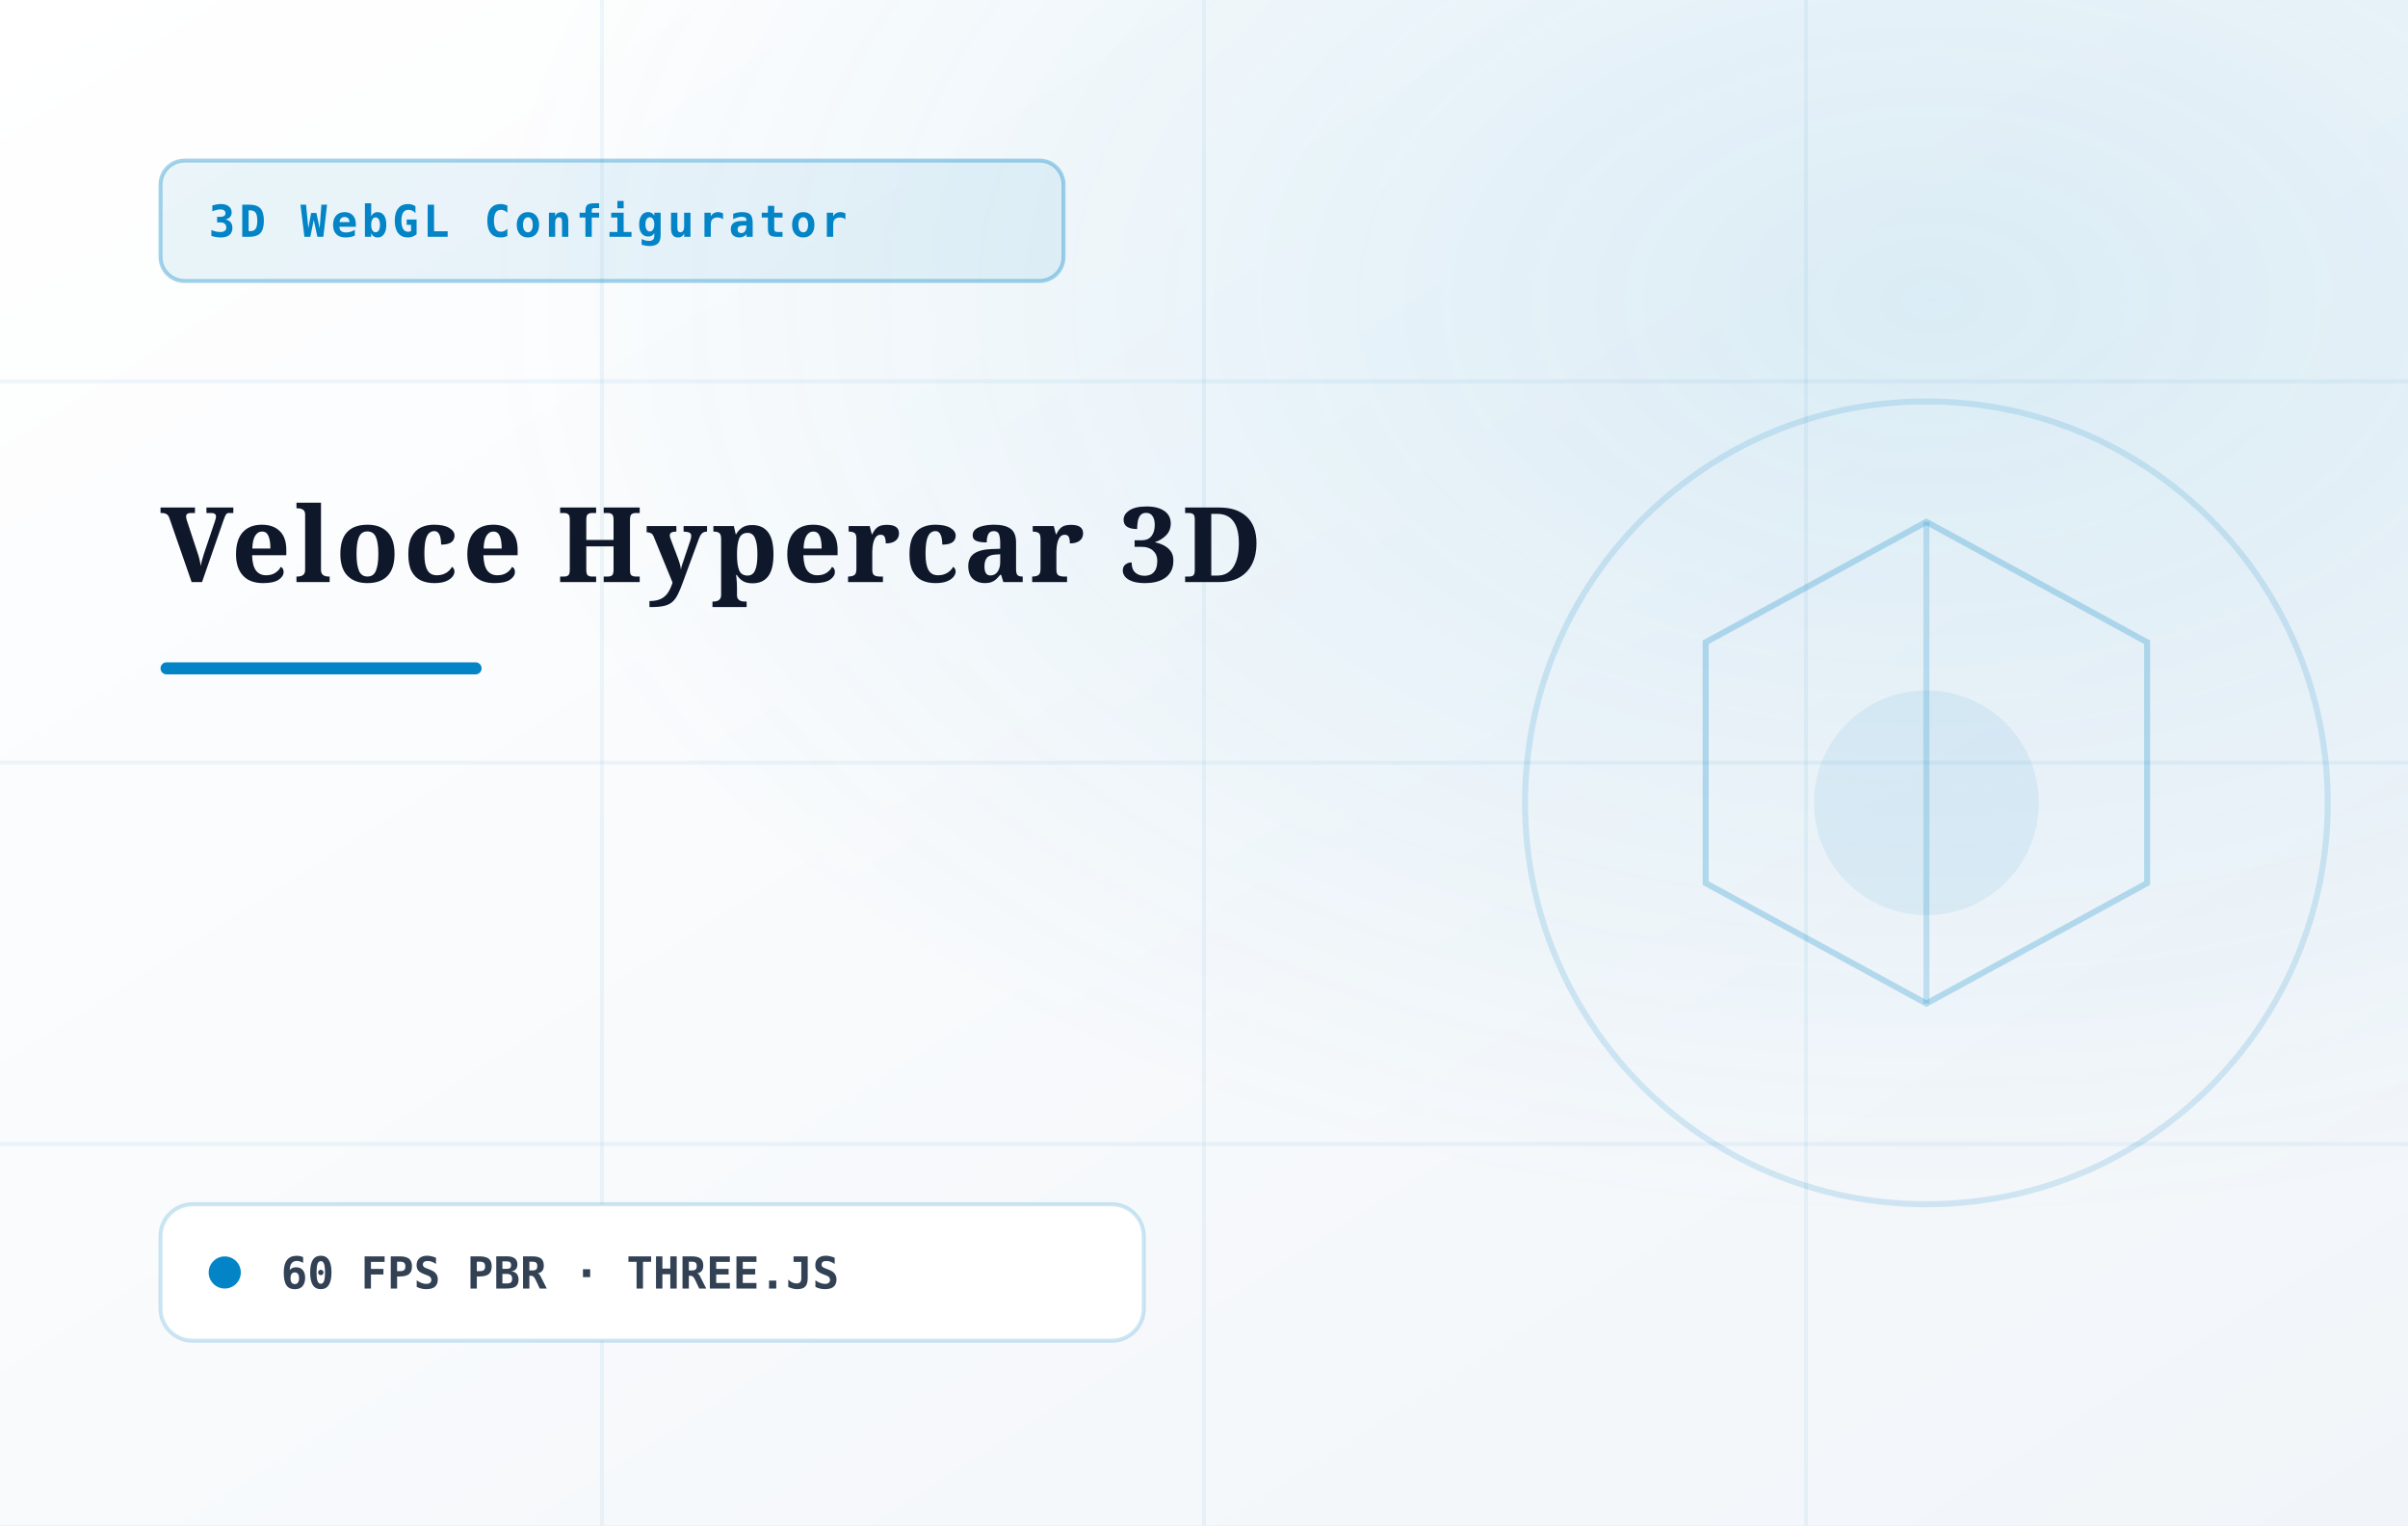
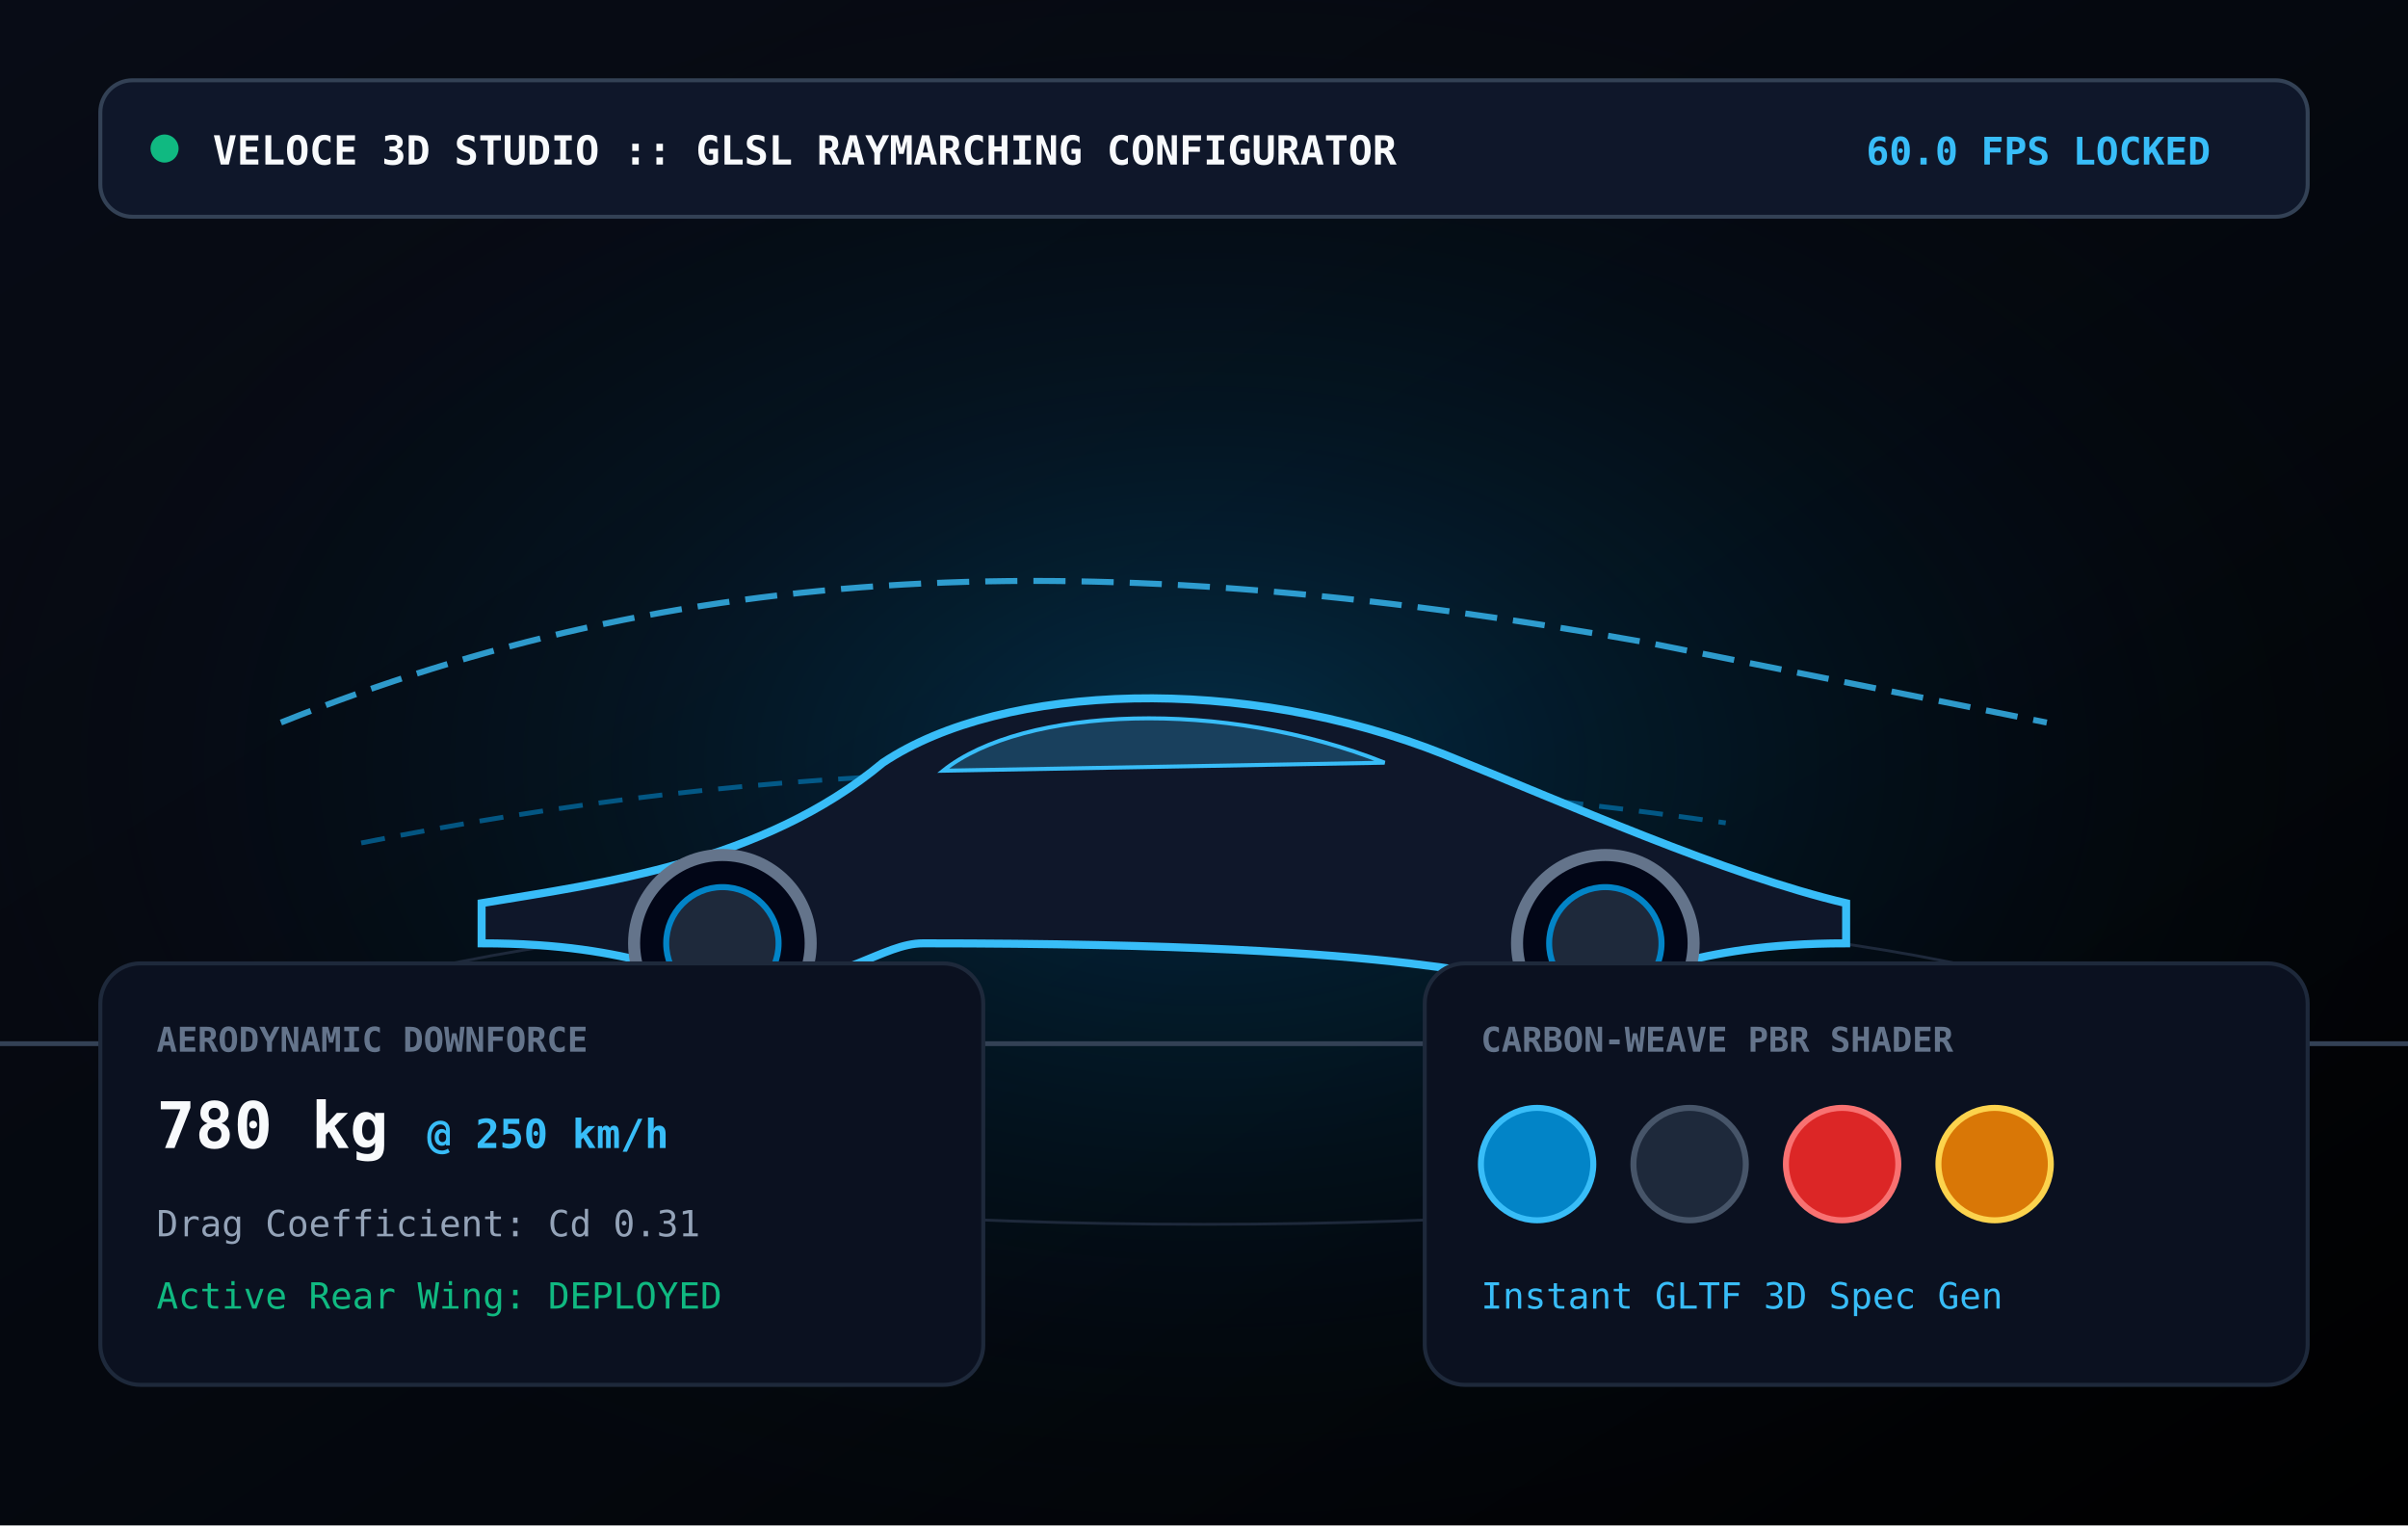
<svg xmlns="http://www.w3.org/2000/svg" viewBox="0 0 600 380" width="600" height="380">
  <defs>
-     <linearGradient id="bg_project9" x1="0%" y1="0%" x2="100%" y2="100%">
-       <stop offset="0%" stop-color="#FFFFFF" />
-       <stop offset="100%" stop-color="#F1F5F9" />
+     <linearGradient id="bg9" x1="0%" y1="0%" x2="100%" y2="100%">
+       <stop offset="0%" stop-color="#080C16" />
+       <stop offset="60%" stop-color="#04070D" />
+       <stop offset="100%" stop-color="#000000" />
    </linearGradient>
-     <radialGradient id="glow_project9" cx="80%" cy="20%" r="60%">
-       <stop offset="0%" stop-color="#0284C7" stop-opacity="0.12" />
-       <stop offset="100%" stop-color="#0284C7" stop-opacity="0" />
+     <radialGradient id="aeroGlow" cx="50%" cy="50%" r="55%">
+       <stop offset="0%" stop-color="#0284C7" stop-opacity="0.3" />
+       <stop offset="100%" stop-color="#000000" stop-opacity="0" />
    </radialGradient>
  </defs>
-   <rect width="600" height="380" fill="url(#bg_project9)" />
-   <rect width="600" height="380" fill="url(#glow_project9)" />
-   <g stroke="rgba(2,132,199,0.06)" stroke-width="1">
-     <line x1="0" y1="95" x2="600" y2="95" />
-     <line x1="0" y1="190" x2="600" y2="190" />
-     <line x1="0" y1="285" x2="600" y2="285" />
-     <line x1="150" y1="0" x2="150" y2="380" />
-     <line x1="300" y1="0" x2="300" y2="380" />
-     <line x1="450" y1="0" x2="450" y2="380" />
+   <rect width="600" height="380" fill="url(#bg9)" />
+   <rect width="600" height="380" fill="url(#aeroGlow)" />
+   <g stroke="#1E293B" stroke-width="0.7">
+     <line x1="0" y1="260" x2="600" y2="260" stroke="#334155" stroke-width="1.2" />
+     <ellipse cx="300" cy="265" rx="240" ry="40" fill="none" stroke="#1E293B" />
  </g>
-   <rect x="40" y="40" width="225" height="30" rx="6" fill="rgba(2,132,199,0.08)" stroke="#0284C7" stroke-opacity="0.35" />
-   <text x="52" y="59" fill="#0284C7" font-family="monospace" font-size="11" font-weight="700" letter-spacing="1">3D WebGL Configurator</text>
-   <text x="40" y="145" fill="#0F172A" font-family="'Cinzel', serif, sans-serif" font-size="26" font-weight="700" letter-spacing="1">Veloce Hypercar 3D</text>
-   <rect x="40" y="165" width="80" height="3" rx="1.5" fill="#0284C7" />
-   <rect x="40" y="300" width="245" height="34" rx="8" fill="#FFFFFF" stroke="rgba(2,132,199,0.2)" />
-   <circle cx="56" cy="317" r="4" fill="#0284C7" />
-   <text x="70" y="321" fill="#334155" font-family="monospace" font-size="11" font-weight="600">60 FPS PBR · THREE.JS</text>
-   <circle cx="480" cy="200" r="100" fill="none" stroke="#0284C7" stroke-opacity="0.15" stroke-width="1.5" />
-   <polygon points="480,130 535,160 535,220 480,250 425,220 425,160" fill="none" stroke="#0284C7" stroke-opacity="0.25" stroke-width="1.5" />
-   <line x1="480" y1="130" x2="480" y2="250" stroke="#0284C7" stroke-opacity="0.2" stroke-width="1.5" />
-   <circle cx="480" cy="200" r="28" fill="#0284C7" fill-opacity="0.08" />
+   <g transform="translate(130, 150)">
+     <path d="M-60,30 C40,-10 140,-15 280,10 T380,30" fill="none" stroke="#38BDF8" stroke-width="1.5" stroke-dasharray="8,4" opacity="0.8" />
+     <path d="M-40,60 C60,40 160,35 300,55" fill="none" stroke="#0284C7" stroke-width="1.2" stroke-dasharray="6,4" opacity="0.6" />
+     <path d="M-10,75 C20,70 60,65 90,40 C120,20 180,18 230,38 C260,50 300,68 330,75 L330,85 C290,85 280,95 260,95 C240,95 230,85 100,85 C90,85 80,95 60,95 C40,95 30,85 -10,85 Z" fill="#0F172A" stroke="#38BDF8" stroke-width="2" />
+     <circle cx="50" cy="85" r="22" fill="#020617" stroke="#64748B" stroke-width="3" />
+     <circle cx="50" cy="85" r="14" fill="#1E293B" stroke="#0284C7" stroke-width="1.5" />
+     <circle cx="270" cy="85" r="22" fill="#020617" stroke="#64748B" stroke-width="3" />
+     <circle cx="270" cy="85" r="14" fill="#1E293B" stroke="#0284C7" stroke-width="1.5" />
+     <path d="M105,42 C125,26 175,24 215,40 Z" fill="#38BDF8" fill-opacity="0.25" stroke="#38BDF8" stroke-width="1" />
+   </g>
+   <g transform="translate(25, 20)">
+     <rect x="0" y="0" width="550" height="34" rx="8" fill="#0F172A" stroke="#334155" stroke-width="1" />
+     <circle cx="16" cy="17" r="3.5" fill="#10B981" />
+     <text x="28" y="21" fill="#F8FAFC" font-family="'Space Grotesk', ui-monospace, SFMono-Regular, Menlo, Monaco, Consolas, monospace" font-size="10" font-weight="700">VELOCE 3D STUDIO :: GLSL RAYMARCHING CONFIGURATOR</text>
+     <text x="440" y="21" fill="#38BDF8" font-family="'Space Grotesk', ui-monospace, SFMono-Regular, Menlo, Monaco, Consolas, monospace" font-size="9.5" font-weight="600">60.0 FPS LOCKED</text>
+   </g>
+   <g transform="translate(25, 240)">
+     <rect x="0" y="0" width="220" height="105" rx="10" fill="#0B1120" stroke="#1E293B" stroke-width="1" />
+     <text x="14" y="22" fill="#64748B" font-family="'Space Grotesk', ui-monospace, SFMono-Regular, Menlo, Monaco, Consolas, monospace" font-size="8.5" font-weight="700">AERODYNAMIC DOWNFORCE</text>
+     <text x="14" y="46" fill="#F8FAFC" font-family="'Space Grotesk', ui-monospace, SFMono-Regular, Menlo, Monaco, Consolas, monospace" font-size="16" font-weight="700">780 kg <tspan fill="#38BDF8" font-size="10">@ 250 km/h</tspan>
+     </text>
+     <text x="14" y="68" fill="#94A3B8" font-family="'Space Grotesk', ui-monospace, SFMono-Regular, Menlo, Monaco, Consolas, monospace" font-size="9">Drag Coefficient: Cd 0.31</text>
+     <text x="14" y="86" fill="#10B981" font-family="'Space Grotesk', ui-monospace, SFMono-Regular, Menlo, Monaco, Consolas, monospace" font-size="9">Active Rear Wing: DEPLOYED</text>
+   </g>
+   <g transform="translate(355, 240)">
+     <rect x="0" y="0" width="220" height="105" rx="10" fill="#0B1120" stroke="#1E293B" stroke-width="1" />
+     <text x="14" y="22" fill="#64748B" font-family="'Space Grotesk', ui-monospace, SFMono-Regular, Menlo, Monaco, Consolas, monospace" font-size="8.5" font-weight="700">CARBON-WEAVE PBR SHADER</text>
+     <g transform="translate(14, 36)">
+       <circle cx="14" cy="14" r="14" fill="#0284C7" stroke="#38BDF8" stroke-width="1.5" />
+       <circle cx="52" cy="14" r="14" fill="#1E293B" stroke="#475569" stroke-width="1.5" />
+       <circle cx="90" cy="14" r="14" fill="#DC2626" stroke="#F87171" stroke-width="1.5" />
+       <circle cx="128" cy="14" r="14" fill="#D97706" stroke="#FCD34D" stroke-width="1.5" />
+     </g>
+     <text x="14" y="86" fill="#38BDF8" font-family="'Space Grotesk', ui-monospace, SFMono-Regular, Menlo, Monaco, Consolas, monospace" font-size="9">Instant GLTF 3D Spec Gen</text>
+   </g>
</svg>
